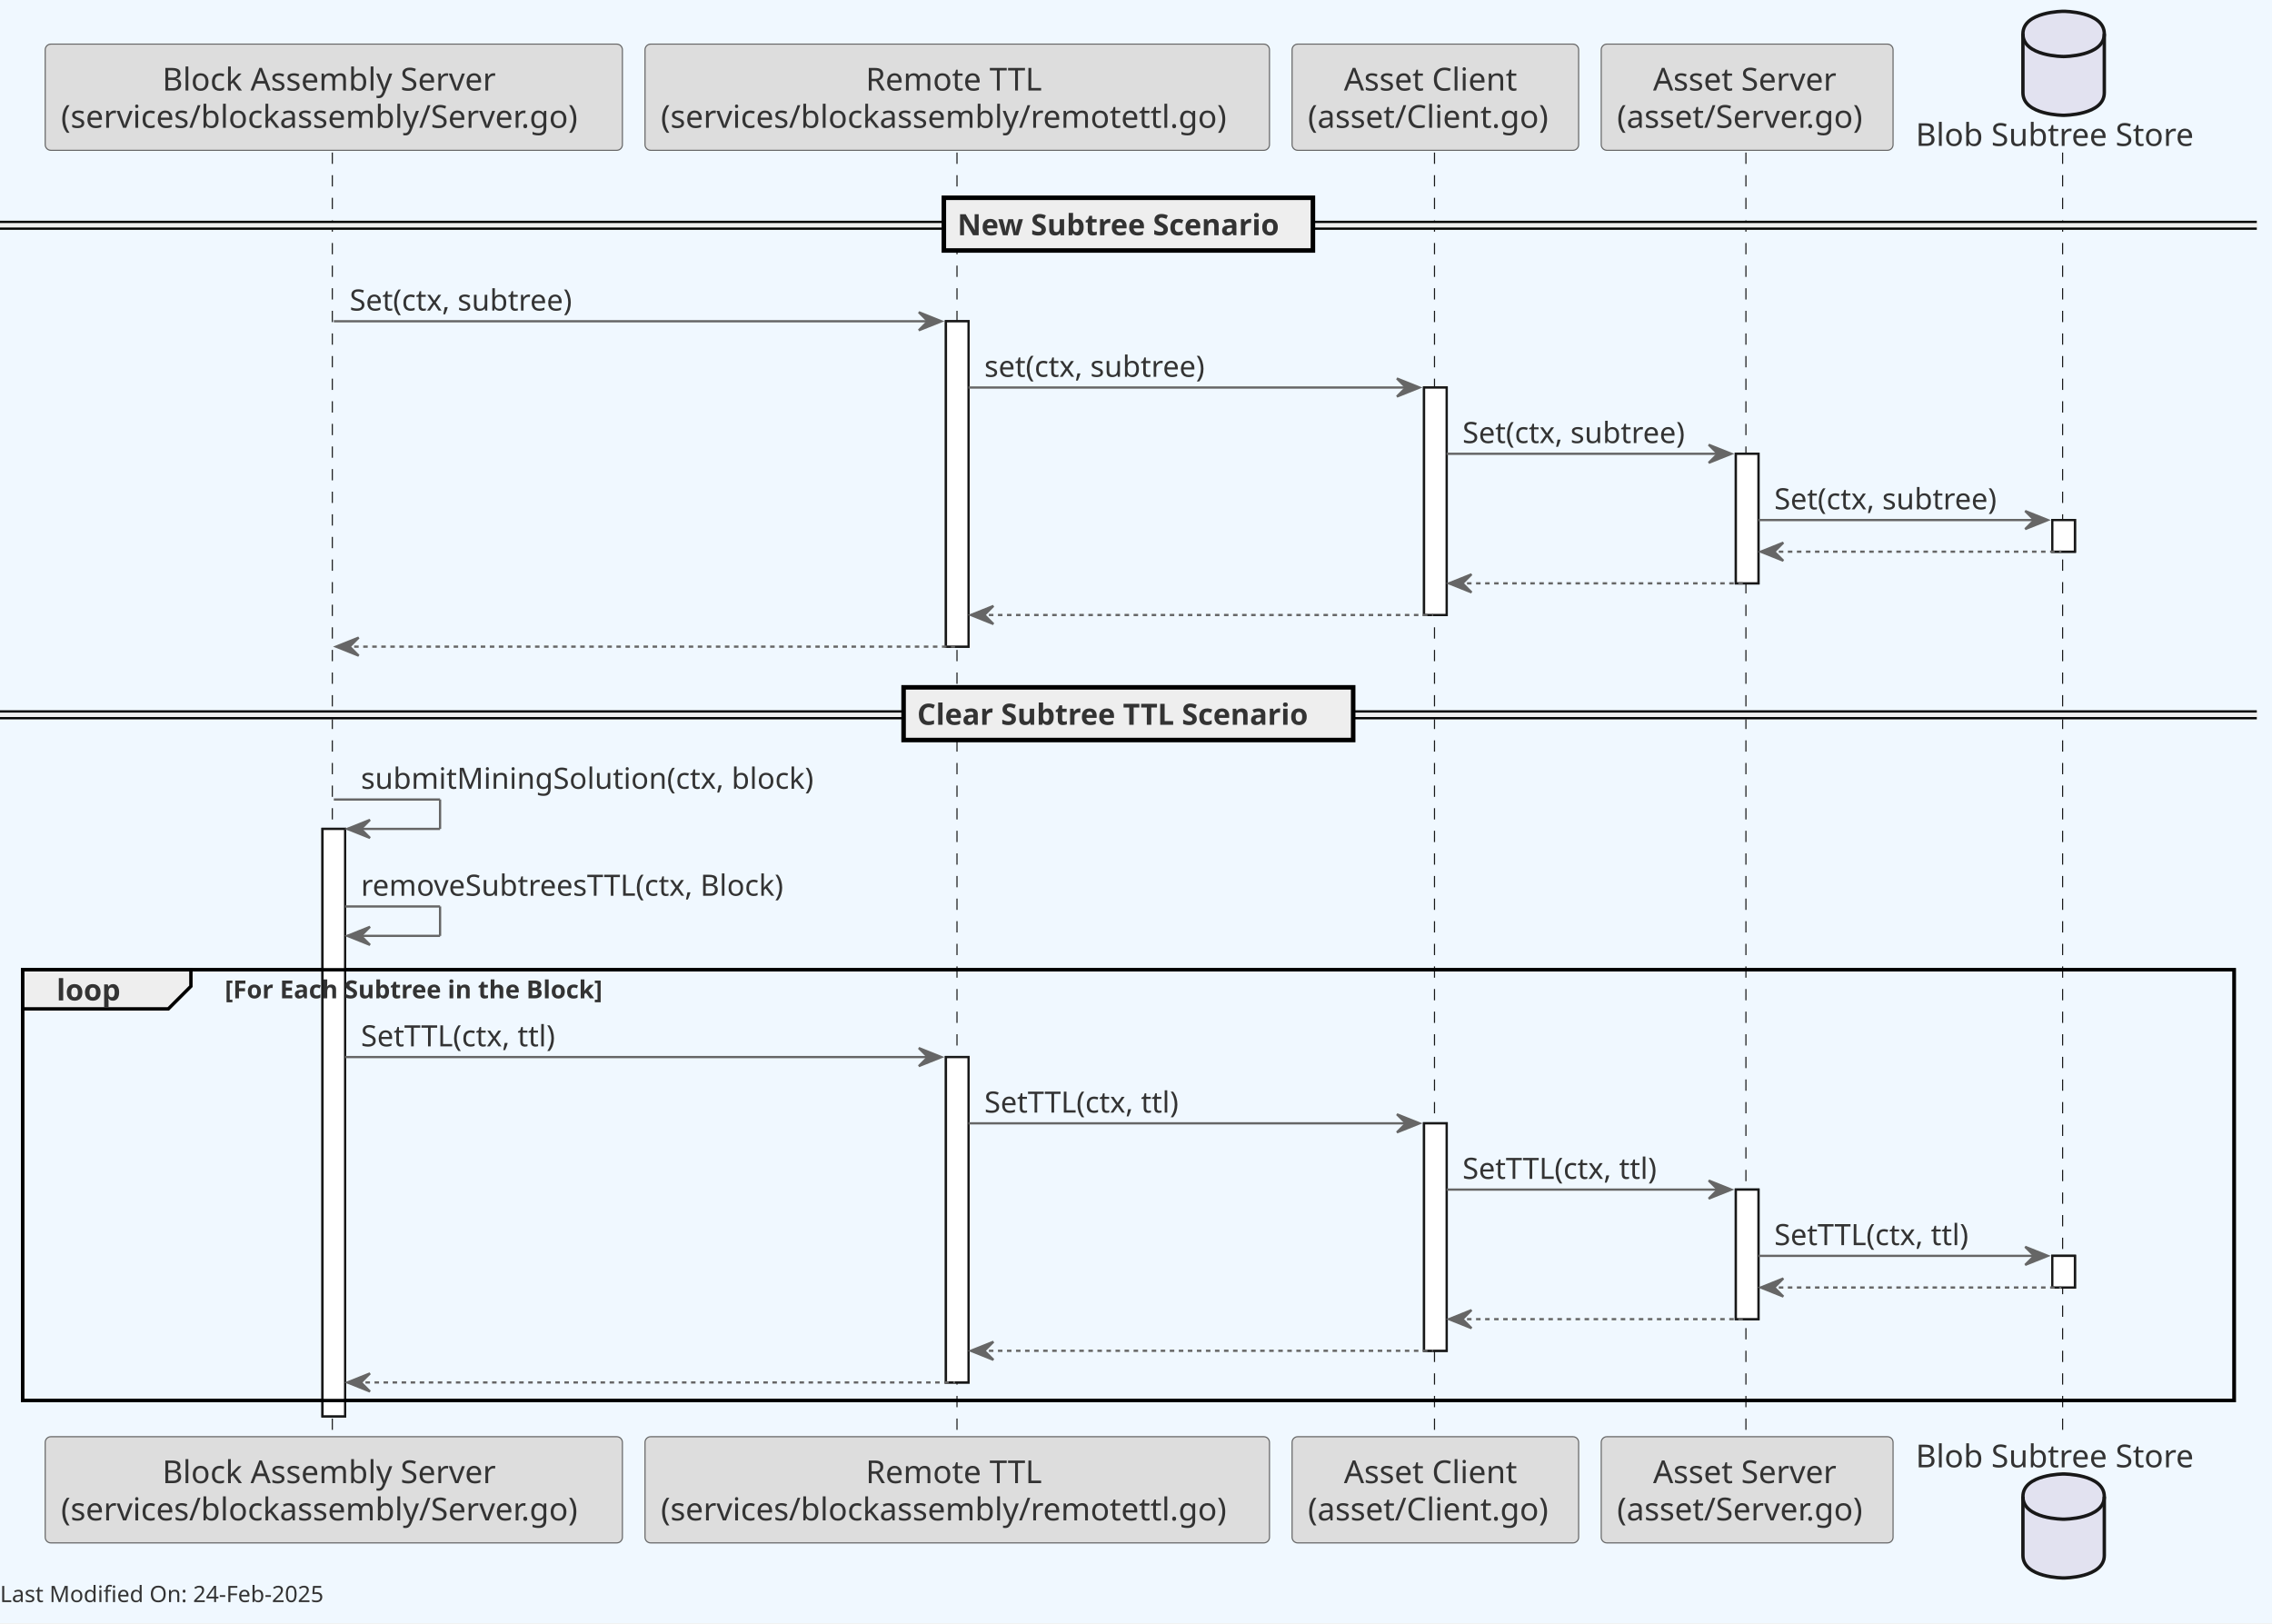
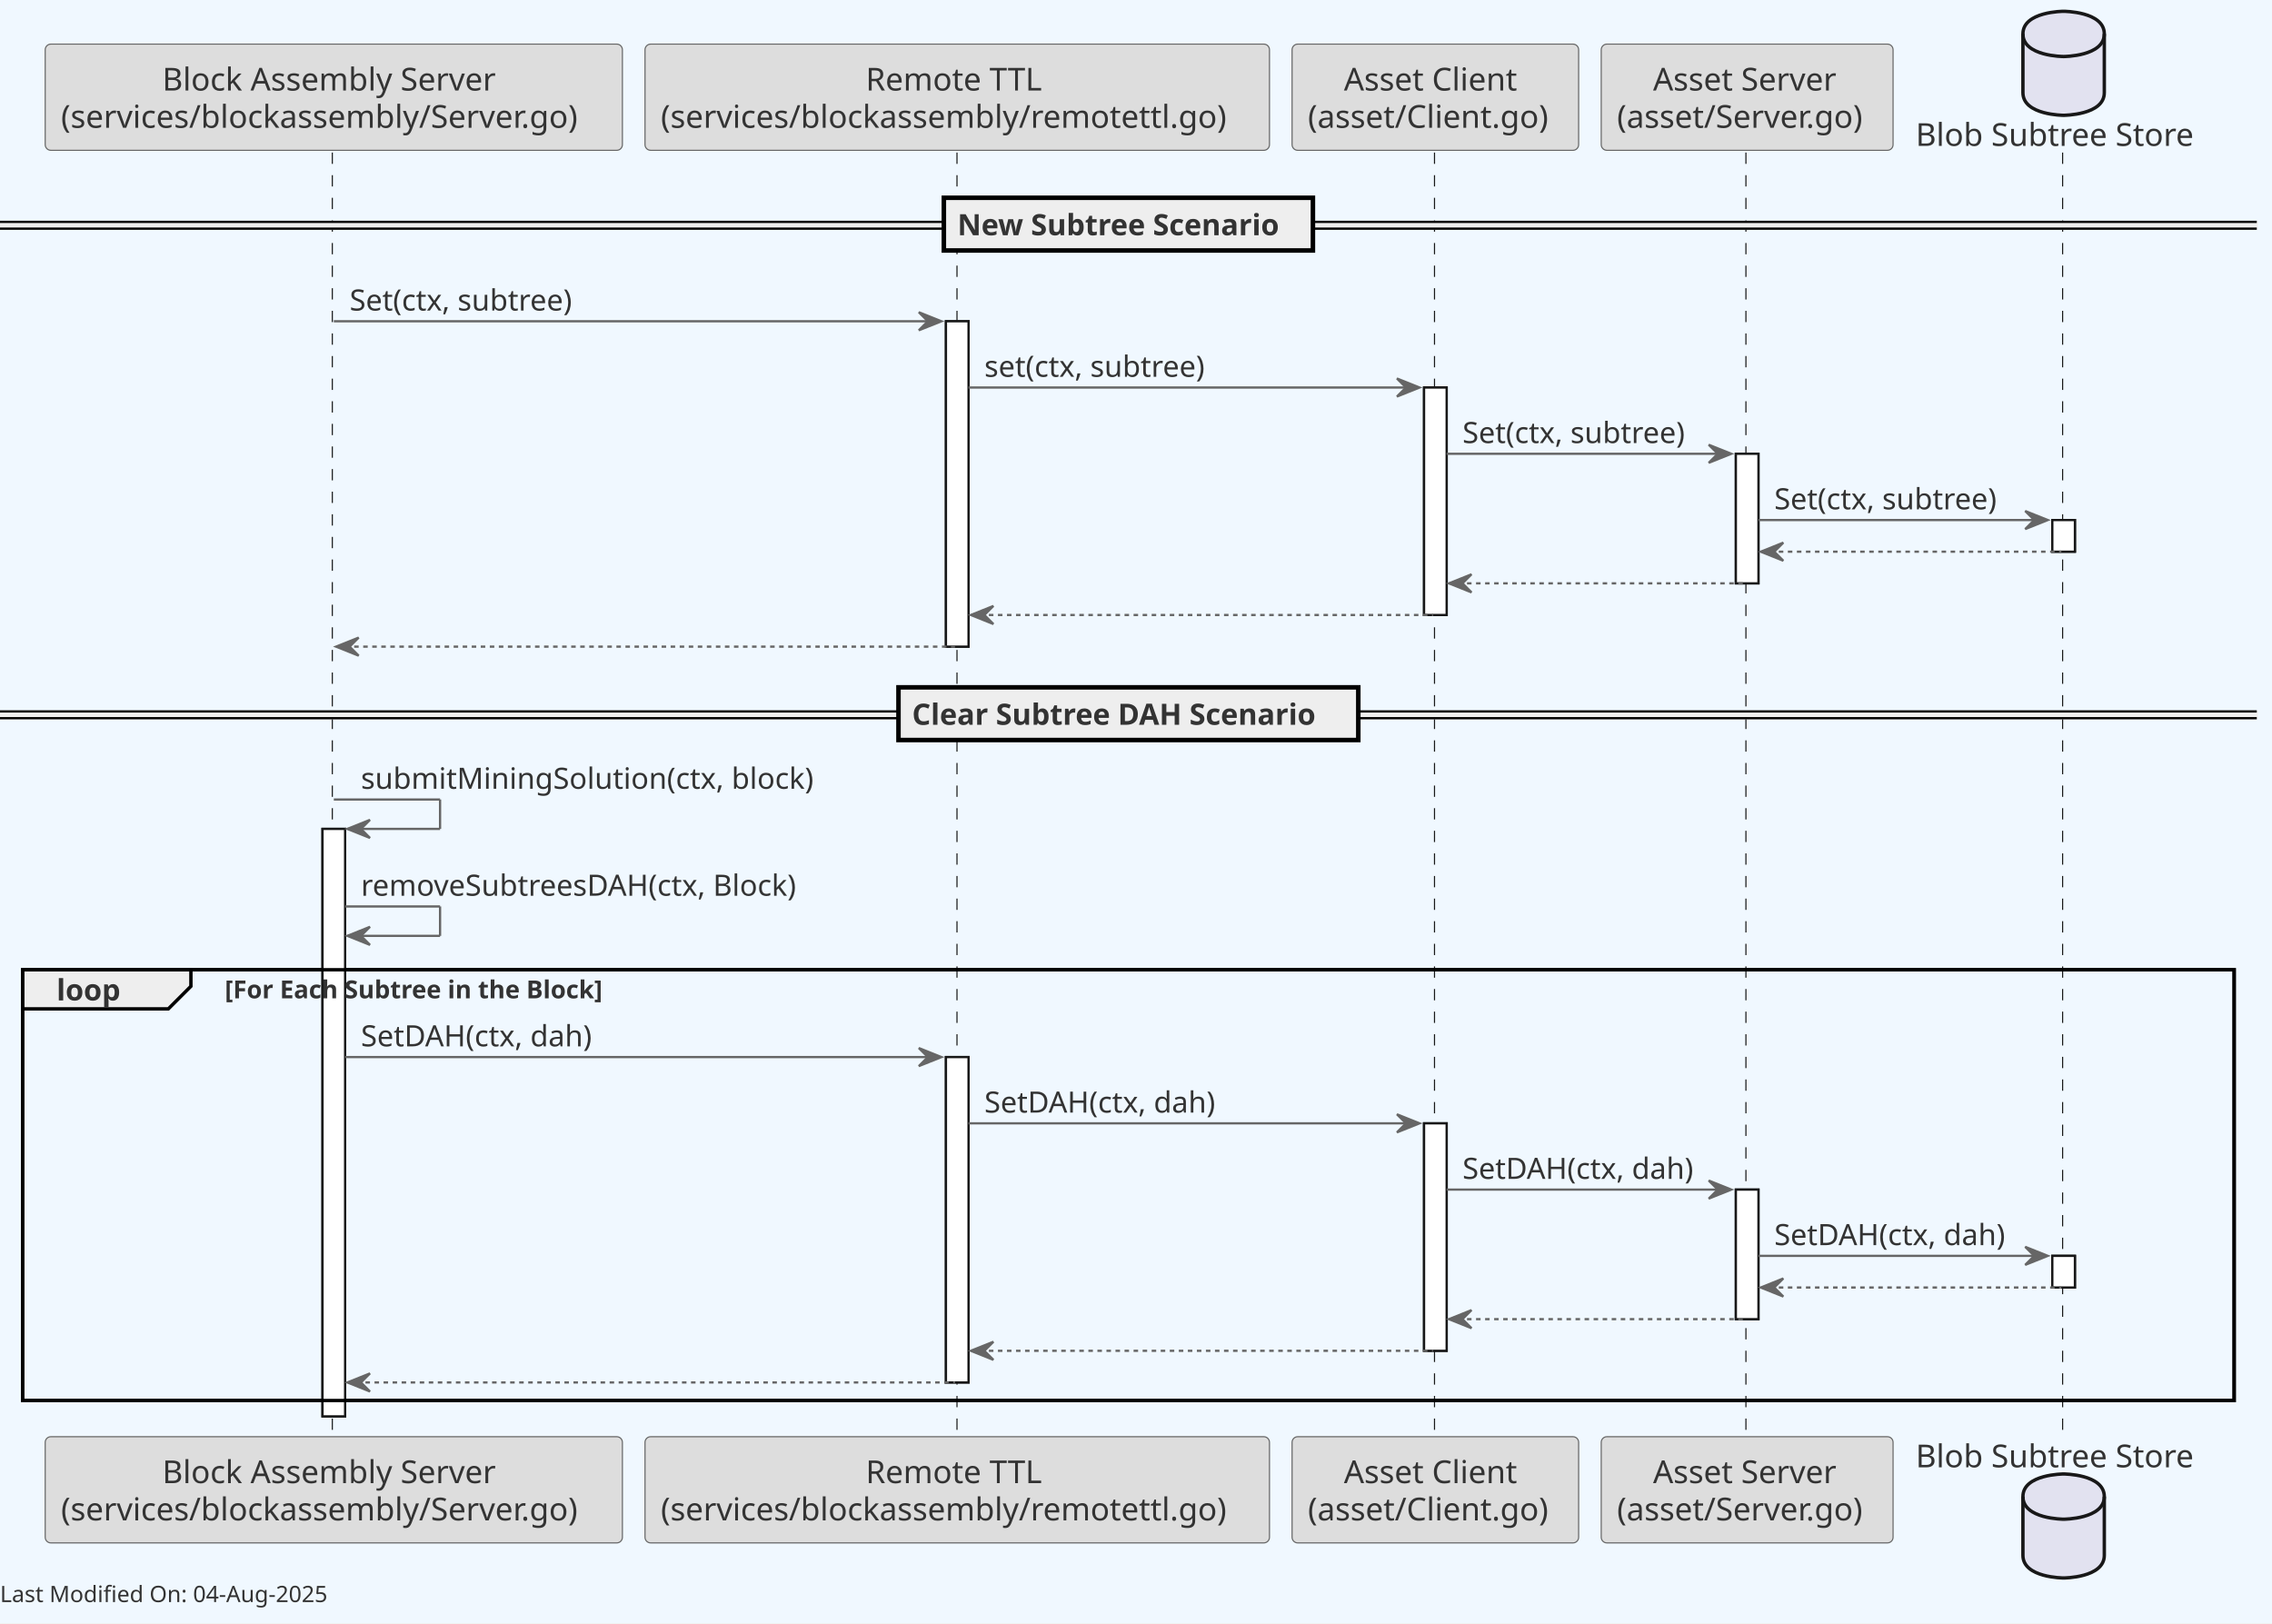
- <svg xmlns="http://www.w3.org/2000/svg" contentStyleType="text/css" height="718" preserveAspectRatio="none" viewBox="0 0 1005 718" width="1005" zoomAndPan="magnify">
-   <path d="m0 0h1005v718h-1005z" fill="#f0f8ff" />
-   <path d="m142.658 366.662h10v259.863h-10z" fill="#fff" stroke="#181818" />
-   <path d="m418.429 142.109h10v143.932h-10z" fill="#fff" stroke="#181818" />
-   <path d="m418.429 467.594h10v143.932h-10z" fill="#fff" stroke="#181818" />
-   <path d="m629.918 171.42h10v100.621h-10z" fill="#fff" stroke="#181818" />
-   <path d="m629.918 496.904h10v100.621h-10z" fill="#fff" stroke="#181818" />
-   <path d="m767.839 200.731h10v57.31h-10z" fill="#fff" stroke="#181818" />
-   <path d="m767.839 526.215h10v57.31h-10z" fill="#fff" stroke="#181818" />
-   <path d="m907.823 230.041h10v14h-10z" fill="#fff" stroke="#181818" />
-   <path d="m907.823 555.525h10v14h-10z" fill="#fff" stroke="#181818" />
-   <path d="m10 428.973h978.263v190.553h-978.263z" fill="none" stroke="#000" stroke-width="1.5" />
-   <path d="m147 67.488v569.037" stroke="#181818" stroke-dasharray="5 5" stroke-width=".5" />
-   <path d="m423.315 67.488v569.037" stroke="#181818" stroke-dasharray="5 5" stroke-width=".5" />
-   <path d="m634.542 67.488v569.037" stroke="#181818" stroke-dasharray="5 5" stroke-width=".5" />
-   <path d="m772.294 67.488v569.037" stroke="#181818" stroke-dasharray="5 5" stroke-width=".5" />
-   <path d="m912.384 67.488v569.037" stroke="#181818" stroke-dasharray="5 5" stroke-width=".5" />
-   <rect fill="#ddd" height="46.977" rx="2.5" stroke="#666" stroke-width=".5" width="255.315" x="20" y="19.512" />
-   <text fill="#333" font-family="sans-serif" font-size="14" lengthAdjust="spacing" textLength="151.731" x="71.793" y="40.047">Block Assembly Server</text>
-   <text fill="#333" font-family="sans-serif" font-size="14" lengthAdjust="spacing" textLength="241.315" x="27" y="56.535">(services/blockassembly/Server.go)</text>
-   <rect fill="#ddd" height="46.977" rx="2.5" stroke="#666" stroke-width=".5" width="255.315" x="20" y="635.525" />
-   <text fill="#333" font-family="sans-serif" font-size="14" lengthAdjust="spacing" textLength="151.731" x="71.793" y="656.061">Block Assembly Server</text>
-   <text fill="#333" font-family="sans-serif" font-size="14" lengthAdjust="spacing" textLength="241.315" x="27" y="672.549">(services/blockassembly/Server.go)</text>
-   <rect fill="#ddd" height="46.977" rx="2.5" stroke="#666" stroke-width=".5" width="276.227" x="285.315" y="19.512" />
-   <text fill="#333" font-family="sans-serif" font-size="14" lengthAdjust="spacing" textLength="80.958" x="382.95" y="40.047">Remote TTL</text>
-   <text fill="#333" font-family="sans-serif" font-size="14" lengthAdjust="spacing" textLength="262.227" x="292.315" y="56.535">(services/blockassembly/remotettl.go)</text>
-   <rect fill="#ddd" height="46.977" rx="2.5" stroke="#666" stroke-width=".5" width="276.227" x="285.315" y="635.525" />
-   <text fill="#333" font-family="sans-serif" font-size="14" lengthAdjust="spacing" textLength="80.958" x="382.95" y="656.061">Remote TTL</text>
-   <text fill="#333" font-family="sans-serif" font-size="14" lengthAdjust="spacing" textLength="262.227" x="292.315" y="672.549">(services/blockassembly/remotettl.go)</text>
-   <rect fill="#ddd" height="46.977" rx="2.5" stroke="#666" stroke-width=".5" width="126.752" x="571.542" y="19.512" />
-   <text fill="#333" font-family="sans-serif" font-size="14" lengthAdjust="spacing" textLength="80.903" x="594.466" y="40.047">Asset Client</text>
-   <text fill="#333" font-family="sans-serif" font-size="14" lengthAdjust="spacing" textLength="112.752" x="578.542" y="56.535">(asset/Client.go)</text>
-   <rect fill="#ddd" height="46.977" rx="2.5" stroke="#666" stroke-width=".5" width="126.752" x="571.542" y="635.525" />
-   <text fill="#333" font-family="sans-serif" font-size="14" lengthAdjust="spacing" textLength="80.903" x="594.466" y="656.061">Asset Client</text>
-   <text fill="#333" font-family="sans-serif" font-size="14" lengthAdjust="spacing" textLength="112.752" x="578.542" y="672.549">(asset/Client.go)</text>
-   <rect fill="#ddd" height="46.977" rx="2.5" stroke="#666" stroke-width=".5" width="129.09" x="708.294" y="19.512" />
-   <text fill="#333" font-family="sans-serif" font-size="14" lengthAdjust="spacing" textLength="83.241" x="731.218" y="40.047">Asset Server</text>
-   <text fill="#333" font-family="sans-serif" font-size="14" lengthAdjust="spacing" textLength="115.09" x="715.294" y="56.535">(asset/Server.go)</text>
-   <rect fill="#ddd" height="46.977" rx="2.5" stroke="#666" stroke-width=".5" width="129.09" x="708.294" y="635.525" />
-   <text fill="#333" font-family="sans-serif" font-size="14" lengthAdjust="spacing" textLength="83.241" x="731.218" y="656.061">Asset Server</text>
-   <text fill="#333" font-family="sans-serif" font-size="14" lengthAdjust="spacing" textLength="115.09" x="715.294" y="672.549">(asset/Server.go)</text>
-   <text fill="#333" font-family="sans-serif" font-size="14" lengthAdjust="spacing" textLength="124.879" x="847.384" y="64.535">Blob Subtree Store</text>
-   <path d="m894.823 15c0-10 18-10 18-10s18 0 18 10v26c0 10-18 10-18 10s-18 0-18-10z" fill="#e2e2f0" stroke="#181818" stroke-width="1.5" />
-   <path d="m894.823 15c0 10 18 10 18 10s18 0 18-10" fill="none" stroke="#181818" stroke-width="1.5" />
-   <text fill="#333" font-family="sans-serif" font-size="14" lengthAdjust="spacing" textLength="124.879" x="847.384" y="649.061">Blob Subtree Store</text>
-   <g stroke="#181818">
-     <path d="m894.823 662.014c0-10 18-10 18-10s18 0 18 10v26c0 10-18 10-18 10s-18 0-18-10z" fill="#e2e2f0" stroke-width="1.5" />
-     <path d="m894.823 662.014c0 10 18 10 18 10s18 0 18-10" fill="none" stroke-width="1.5" />
-     <path d="m142.658 366.662h10v259.863h-10z" fill="#fff" />
-     <path d="m418.429 142.109h10v143.932h-10z" fill="#fff" />
-     <path d="m418.429 467.594h10v143.932h-10z" fill="#fff" />
-     <path d="m629.918 171.42h10v100.621h-10z" fill="#fff" />
-     <path d="m629.918 496.904h10v100.621h-10z" fill="#fff" />
-     <path d="m767.839 200.731h10v57.31h-10z" fill="#fff" />
-     <path d="m767.839 526.215h10v57.31h-10z" fill="#fff" />
-     <path d="m907.823 230.041h10v14h-10z" fill="#fff" />
-     <path d="m907.823 555.525h10v14h-10z" fill="#fff" />
+ <svg xmlns="http://www.w3.org/2000/svg" contentStyleType="text/css" height="718px" preserveAspectRatio="none" style="width:1005px;height:718px;background:#F0F8FF;" version="1.1" viewBox="0 0 1005 718" width="1005px" zoomAndPan="magnify">
+   <defs />
+   <g>
+     <rect fill="#F0F8FF" height="718" style="stroke:none;stroke-width:1.0;" width="1005" x="0" y="0" />
+     <rect fill="#FFFFFF" height="259.863" style="stroke:#181818;stroke-width:1.0;" width="10" x="142.658" y="366.662" />
+     <rect fill="#FFFFFF" height="143.932" style="stroke:#181818;stroke-width:1.0;" width="10" x="418.429" y="142.109" />
+     <rect fill="#FFFFFF" height="143.932" style="stroke:#181818;stroke-width:1.0;" width="10" x="418.429" y="467.594" />
+     <rect fill="#FFFFFF" height="100.621" style="stroke:#181818;stroke-width:1.0;" width="10" x="629.918" y="171.42" />
+     <rect fill="#FFFFFF" height="100.621" style="stroke:#181818;stroke-width:1.0;" width="10" x="629.918" y="496.904" />
+     <rect fill="#FFFFFF" height="57.31" style="stroke:#181818;stroke-width:1.0;" width="10" x="767.839" y="200.731" />
+     <rect fill="#FFFFFF" height="57.31" style="stroke:#181818;stroke-width:1.0;" width="10" x="767.839" y="526.215" />
+     <rect fill="#FFFFFF" height="14" style="stroke:#181818;stroke-width:1.0;" width="10" x="907.823" y="230.041" />
+     <rect fill="#FFFFFF" height="14" style="stroke:#181818;stroke-width:1.0;" width="10" x="907.823" y="555.525" />
+     <rect fill="none" height="190.553" style="stroke:#000000;stroke-width:1.5;" width="978.263" x="10" y="428.973" />
+     <line style="stroke:#181818;stroke-width:0.5;stroke-dasharray:5.0,5.0;" x1="147" x2="147" y1="67.488" y2="636.525" />
+     <line style="stroke:#181818;stroke-width:0.5;stroke-dasharray:5.0,5.0;" x1="423.315" x2="423.315" y1="67.488" y2="636.525" />
+     <line style="stroke:#181818;stroke-width:0.5;stroke-dasharray:5.0,5.0;" x1="634.542" x2="634.542" y1="67.488" y2="636.525" />
+     <line style="stroke:#181818;stroke-width:0.5;stroke-dasharray:5.0,5.0;" x1="772.294" x2="772.294" y1="67.488" y2="636.525" />
+     <line style="stroke:#181818;stroke-width:0.5;stroke-dasharray:5.0,5.0;" x1="912.384" x2="912.384" y1="67.488" y2="636.525" />
+     <rect fill="#DDDDDD" height="46.977" rx="2.5" ry="2.5" style="stroke:#666666;stroke-width:0.5;" width="255.315" x="20" y="19.512" />
+     <text fill="#333333" font-family="sans-serif" font-size="14" lengthAdjust="spacing" textLength="151.731" x="71.793" y="40.047">Block Assembly Server</text>
+     <text fill="#333333" font-family="sans-serif" font-size="14" lengthAdjust="spacing" textLength="241.315" x="27" y="56.535">(services/blockassembly/Server.go)</text>
+     <rect fill="#DDDDDD" height="46.977" rx="2.5" ry="2.5" style="stroke:#666666;stroke-width:0.5;" width="255.315" x="20" y="635.525" />
+     <text fill="#333333" font-family="sans-serif" font-size="14" lengthAdjust="spacing" textLength="151.731" x="71.793" y="656.061">Block Assembly Server</text>
+     <text fill="#333333" font-family="sans-serif" font-size="14" lengthAdjust="spacing" textLength="241.315" x="27" y="672.549">(services/blockassembly/Server.go)</text>
+     <rect fill="#DDDDDD" height="46.977" rx="2.5" ry="2.5" style="stroke:#666666;stroke-width:0.5;" width="276.227" x="285.315" y="19.512" />
+     <text fill="#333333" font-family="sans-serif" font-size="14" lengthAdjust="spacing" textLength="80.958" x="382.95" y="40.047">Remote TTL</text>
+     <text fill="#333333" font-family="sans-serif" font-size="14" lengthAdjust="spacing" textLength="262.227" x="292.315" y="56.535">(services/blockassembly/remotettl.go)</text>
+     <rect fill="#DDDDDD" height="46.977" rx="2.5" ry="2.5" style="stroke:#666666;stroke-width:0.5;" width="276.227" x="285.315" y="635.525" />
+     <text fill="#333333" font-family="sans-serif" font-size="14" lengthAdjust="spacing" textLength="80.958" x="382.95" y="656.061">Remote TTL</text>
+     <text fill="#333333" font-family="sans-serif" font-size="14" lengthAdjust="spacing" textLength="262.227" x="292.315" y="672.549">(services/blockassembly/remotettl.go)</text>
+     <rect fill="#DDDDDD" height="46.977" rx="2.5" ry="2.5" style="stroke:#666666;stroke-width:0.5;" width="126.752" x="571.542" y="19.512" />
+     <text fill="#333333" font-family="sans-serif" font-size="14" lengthAdjust="spacing" textLength="80.903" x="594.466" y="40.047">Asset Client</text>
+     <text fill="#333333" font-family="sans-serif" font-size="14" lengthAdjust="spacing" textLength="112.752" x="578.542" y="56.535">(asset/Client.go)</text>
+     <rect fill="#DDDDDD" height="46.977" rx="2.5" ry="2.5" style="stroke:#666666;stroke-width:0.5;" width="126.752" x="571.542" y="635.525" />
+     <text fill="#333333" font-family="sans-serif" font-size="14" lengthAdjust="spacing" textLength="80.903" x="594.466" y="656.061">Asset Client</text>
+     <text fill="#333333" font-family="sans-serif" font-size="14" lengthAdjust="spacing" textLength="112.752" x="578.542" y="672.549">(asset/Client.go)</text>
+     <rect fill="#DDDDDD" height="46.977" rx="2.5" ry="2.5" style="stroke:#666666;stroke-width:0.5;" width="129.09" x="708.294" y="19.512" />
+     <text fill="#333333" font-family="sans-serif" font-size="14" lengthAdjust="spacing" textLength="83.241" x="731.218" y="40.047">Asset Server</text>
+     <text fill="#333333" font-family="sans-serif" font-size="14" lengthAdjust="spacing" textLength="115.09" x="715.294" y="56.535">(asset/Server.go)</text>
+     <rect fill="#DDDDDD" height="46.977" rx="2.5" ry="2.5" style="stroke:#666666;stroke-width:0.5;" width="129.09" x="708.294" y="635.525" />
+     <text fill="#333333" font-family="sans-serif" font-size="14" lengthAdjust="spacing" textLength="83.241" x="731.218" y="656.061">Asset Server</text>
+     <text fill="#333333" font-family="sans-serif" font-size="14" lengthAdjust="spacing" textLength="115.09" x="715.294" y="672.549">(asset/Server.go)</text>
+     <text fill="#333333" font-family="sans-serif" font-size="14" lengthAdjust="spacing" textLength="124.879" x="847.384" y="64.535">Blob Subtree Store</text>
+     <path d="M894.823,15 C894.823,5 912.823,5 912.823,5 C912.823,5 930.823,5 930.823,15 L930.823,41 C930.823,51 912.823,51 912.823,51 C912.823,51 894.823,51 894.823,41 L894.823,15 " fill="#E2E2F0" style="stroke:#181818;stroke-width:1.5;" />
+     <path d="M894.823,15 C894.823,25 912.823,25 912.823,25 C912.823,25 930.823,25 930.823,15 " fill="none" style="stroke:#181818;stroke-width:1.5;" />
+     <text fill="#333333" font-family="sans-serif" font-size="14" lengthAdjust="spacing" textLength="124.879" x="847.384" y="649.061">Blob Subtree Store</text>
+     <path d="M894.823,662.014 C894.823,652.014 912.823,652.014 912.823,652.014 C912.823,652.014 930.823,652.014 930.823,662.014 L930.823,688.014 C930.823,698.014 912.823,698.014 912.823,698.014 C912.823,698.014 894.823,698.014 894.823,688.014 L894.823,662.014 " fill="#E2E2F0" style="stroke:#181818;stroke-width:1.5;" />
+     <path d="M894.823,662.014 C894.823,672.014 912.823,672.014 912.823,672.014 C912.823,672.014 930.823,672.014 930.823,662.014 " fill="none" style="stroke:#181818;stroke-width:1.5;" />
+     <rect fill="#FFFFFF" height="259.863" style="stroke:#181818;stroke-width:1.0;" width="10" x="142.658" y="366.662" />
+     <rect fill="#FFFFFF" height="143.932" style="stroke:#181818;stroke-width:1.0;" width="10" x="418.429" y="142.109" />
+     <rect fill="#FFFFFF" height="143.932" style="stroke:#181818;stroke-width:1.0;" width="10" x="418.429" y="467.594" />
+     <rect fill="#FFFFFF" height="100.621" style="stroke:#181818;stroke-width:1.0;" width="10" x="629.918" y="171.42" />
+     <rect fill="#FFFFFF" height="100.621" style="stroke:#181818;stroke-width:1.0;" width="10" x="629.918" y="496.904" />
+     <rect fill="#FFFFFF" height="57.31" style="stroke:#181818;stroke-width:1.0;" width="10" x="767.839" y="200.731" />
+     <rect fill="#FFFFFF" height="57.31" style="stroke:#181818;stroke-width:1.0;" width="10" x="767.839" y="526.215" />
+     <rect fill="#FFFFFF" height="14" style="stroke:#181818;stroke-width:1.0;" width="10" x="907.823" y="230.041" />
+     <rect fill="#FFFFFF" height="14" style="stroke:#181818;stroke-width:1.0;" width="10" x="907.823" y="555.525" />
+     <rect fill="#EEEEEE" height="3" style="stroke:#EEEEEE;stroke-width:1.0;" width="998.263" x="0" y="98.144" />
+     <line style="stroke:#000000;stroke-width:1.0;" x1="0" x2="998.263" y1="98.144" y2="98.144" />
+     <line style="stroke:#000000;stroke-width:1.0;" x1="0" x2="998.263" y1="101.144" y2="101.144" />
+     <rect fill="#EEEEEE" height="23.311" style="stroke:#000000;stroke-width:2.0;" width="163.252" x="417.505" y="87.488" />
+     <text fill="#333333" font-family="sans-serif" font-size="13" font-weight="bold" lengthAdjust="spacing" textLength="144.968" x="423.505" y="104.057">New Subtree Scenario</text>
+     <polygon fill="#666666" points="406.429,138.109,416.429,142.109,406.429,146.109,410.429,142.109" style="stroke:#666666;stroke-width:1.0;" />
+     <line style="stroke:#666666;stroke-width:1.0;" x1="147.658" x2="412.429" y1="142.109" y2="142.109" />
+     <text fill="#333333" font-family="sans-serif" font-size="13" lengthAdjust="spacing" textLength="102.826" x="154.658" y="137.367">Set(ctx, subtree)</text>
+     <polygon fill="#666666" points="617.918,167.42,627.918,171.42,617.918,175.42,621.918,171.42" style="stroke:#666666;stroke-width:1.0;" />
+     <line style="stroke:#666666;stroke-width:1.0;" x1="428.429" x2="623.918" y1="171.42" y2="171.42" />
+     <text fill="#333333" font-family="sans-serif" font-size="13" lengthAdjust="spacing" textLength="102.451" x="435.429" y="166.678">set(ctx, subtree)</text>
+     <polygon fill="#666666" points="755.839,196.731,765.839,200.731,755.839,204.731,759.839,200.731" style="stroke:#666666;stroke-width:1.0;" />
+     <line style="stroke:#666666;stroke-width:1.0;" x1="639.918" x2="761.839" y1="200.731" y2="200.731" />
+     <text fill="#333333" font-family="sans-serif" font-size="13" lengthAdjust="spacing" textLength="102.826" x="646.918" y="195.988">Set(ctx, subtree)</text>
+     <polygon fill="#666666" points="895.823,226.041,905.823,230.041,895.823,234.041,899.823,230.041" style="stroke:#666666;stroke-width:1.0;" />
+     <line style="stroke:#666666;stroke-width:1.0;" x1="777.839" x2="901.823" y1="230.041" y2="230.041" />
+     <text fill="#333333" font-family="sans-serif" font-size="13" lengthAdjust="spacing" textLength="102.826" x="784.839" y="225.299">Set(ctx, subtree)</text>
+     <polygon fill="#666666" points="788.839,240.041,778.839,244.041,788.839,248.041,784.839,244.041" style="stroke:#666666;stroke-width:1.0;" />
+     <line style="stroke:#666666;stroke-width:1.0;stroke-dasharray:2.0,2.0;" x1="782.839" x2="911.823" y1="244.041" y2="244.041" />
+     <polygon fill="#666666" points="650.918,254.041,640.918,258.041,650.918,262.041,646.918,258.041" style="stroke:#666666;stroke-width:1.0;" />
+     <line style="stroke:#666666;stroke-width:1.0;stroke-dasharray:2.0,2.0;" x1="644.918" x2="771.839" y1="258.041" y2="258.041" />
+     <polygon fill="#666666" points="439.429,268.041,429.429,272.041,439.429,276.041,435.429,272.041" style="stroke:#666666;stroke-width:1.0;" />
+     <line style="stroke:#666666;stroke-width:1.0;stroke-dasharray:2.0,2.0;" x1="433.429" x2="633.918" y1="272.041" y2="272.041" />
+     <polygon fill="#666666" points="158.658,282.041,148.658,286.041,158.658,290.041,154.658,286.041" style="stroke:#666666;stroke-width:1.0;" />
+     <line style="stroke:#666666;stroke-width:1.0;stroke-dasharray:2.0,2.0;" x1="152.658" x2="422.429" y1="286.041" y2="286.041" />
+     <rect fill="#EEEEEE" height="3" style="stroke:#EEEEEE;stroke-width:1.0;" width="998.263" x="0" y="314.696" />
+     <line style="stroke:#000000;stroke-width:1.0;" x1="0" x2="998.263" y1="314.696" y2="314.696" />
+     <line style="stroke:#000000;stroke-width:1.0;" x1="0" x2="998.263" y1="317.696" y2="317.696" />
+     <rect fill="#EEEEEE" height="23.311" style="stroke:#000000;stroke-width:2.0;" width="203.395" x="397.434" y="304.041" />
+     <text fill="#333333" font-family="sans-serif" font-size="13" font-weight="bold" lengthAdjust="spacing" textLength="185.11" x="403.434" y="320.609">Clear Subtree DAH Scenario</text>
+     <line style="stroke:#666666;stroke-width:1.0;" x1="147.658" x2="194.658" y1="353.662" y2="353.662" />
+     <line style="stroke:#666666;stroke-width:1.0;" x1="194.658" x2="194.658" y1="353.662" y2="366.662" />
+     <line style="stroke:#666666;stroke-width:1.0;" x1="153.658" x2="194.658" y1="366.662" y2="366.662" />
+     <polygon fill="#666666" points="163.658,362.662,153.658,366.662,163.658,370.662,159.658,366.662" style="stroke:#666666;stroke-width:1.0;" />
+     <text fill="#333333" font-family="sans-serif" font-size="13" lengthAdjust="spacing" textLength="208.432" x="159.658" y="348.92">submitMiningSolution(ctx, block)</text>
+     <line style="stroke:#666666;stroke-width:1.0;" x1="152.658" x2="194.658" y1="400.973" y2="400.973" />
+     <line style="stroke:#666666;stroke-width:1.0;" x1="194.658" x2="194.658" y1="400.973" y2="413.973" />
+     <line style="stroke:#666666;stroke-width:1.0;" x1="153.658" x2="194.658" y1="413.973" y2="413.973" />
+     <polygon fill="#666666" points="163.658,409.973,153.658,413.973,163.658,417.973,159.658,413.973" style="stroke:#666666;stroke-width:1.0;" />
+     <text fill="#333333" font-family="sans-serif" font-size="13" lengthAdjust="spacing" textLength="199.113" x="159.658" y="396.231">removeSubtreesDAH(ctx, Block)</text>
+     <path d="M10,428.973 L84.447,428.973 L84.447,436.283 L74.447,446.283 L10,446.283 L10,428.973 " fill="#EEEEEE" style="stroke:#000000;stroke-width:1.5;" />
+     <rect fill="none" height="190.553" style="stroke:#000000;stroke-width:1.5;" width="978.263" x="10" y="428.973" />
+     <text fill="#333333" font-family="sans-serif" font-size="13" font-weight="bold" lengthAdjust="spacing" textLength="29.447" x="25" y="442.541">loop</text>
+     <text fill="#333333" font-family="sans-serif" font-size="11" font-weight="bold" lengthAdjust="spacing" textLength="173.196" x="99.447" y="441.607">[For Each Subtree in the Block]</text>
+     <polygon fill="#666666" points="406.429,463.594,416.429,467.594,406.429,471.594,410.429,467.594" style="stroke:#666666;stroke-width:1.0;" />
+     <line style="stroke:#666666;stroke-width:1.0;" x1="152.658" x2="412.429" y1="467.594" y2="467.594" />
+     <text fill="#333333" font-family="sans-serif" font-size="13" lengthAdjust="spacing" textLength="106.971" x="159.658" y="462.852">SetDAH(ctx, dah)</text>
+     <polygon fill="#666666" points="617.918,492.904,627.918,496.904,617.918,500.904,621.918,496.904" style="stroke:#666666;stroke-width:1.0;" />
+     <line style="stroke:#666666;stroke-width:1.0;" x1="428.429" x2="623.918" y1="496.904" y2="496.904" />
+     <text fill="#333333" font-family="sans-serif" font-size="13" lengthAdjust="spacing" textLength="106.971" x="435.429" y="492.162">SetDAH(ctx, dah)</text>
+     <polygon fill="#666666" points="755.839,522.215,765.839,526.215,755.839,530.215,759.839,526.215" style="stroke:#666666;stroke-width:1.0;" />
+     <line style="stroke:#666666;stroke-width:1.0;" x1="639.918" x2="761.839" y1="526.215" y2="526.215" />
+     <text fill="#333333" font-family="sans-serif" font-size="13" lengthAdjust="spacing" textLength="106.971" x="646.918" y="521.473">SetDAH(ctx, dah)</text>
+     <polygon fill="#666666" points="895.823,551.525,905.823,555.525,895.823,559.525,899.823,555.525" style="stroke:#666666;stroke-width:1.0;" />
+     <line style="stroke:#666666;stroke-width:1.0;" x1="777.839" x2="901.823" y1="555.525" y2="555.525" />
+     <text fill="#333333" font-family="sans-serif" font-size="13" lengthAdjust="spacing" textLength="106.971" x="784.839" y="550.783">SetDAH(ctx, dah)</text>
+     <polygon fill="#666666" points="788.839,565.525,778.839,569.525,788.839,573.525,784.839,569.525" style="stroke:#666666;stroke-width:1.0;" />
+     <line style="stroke:#666666;stroke-width:1.0;stroke-dasharray:2.0,2.0;" x1="782.839" x2="911.823" y1="569.525" y2="569.525" />
+     <polygon fill="#666666" points="650.918,579.525,640.918,583.525,650.918,587.525,646.918,583.525" style="stroke:#666666;stroke-width:1.0;" />
+     <line style="stroke:#666666;stroke-width:1.0;stroke-dasharray:2.0,2.0;" x1="644.918" x2="771.839" y1="583.525" y2="583.525" />
+     <polygon fill="#666666" points="439.429,593.525,429.429,597.525,439.429,601.525,435.429,597.525" style="stroke:#666666;stroke-width:1.0;" />
+     <line style="stroke:#666666;stroke-width:1.0;stroke-dasharray:2.0,2.0;" x1="433.429" x2="633.918" y1="597.525" y2="597.525" />
+     <polygon fill="#666666" points="163.658,607.525,153.658,611.525,163.658,615.525,159.658,611.525" style="stroke:#666666;stroke-width:1.0;" />
+     <line style="stroke:#666666;stroke-width:1.0;stroke-dasharray:2.0,2.0;" x1="157.658" x2="422.429" y1="611.525" y2="611.525" />
+     <text fill="#333333" font-family="sans-serif" font-size="10" lengthAdjust="spacing" textLength="157.549" x="0" y="708.682">Last Modified On: 04-Aug-2025</text>
  </g>
-   <path d="m0 98.144h998.263v3h-998.263z" fill="#eee" stroke="#eee" />
-   <path d="m0 98.144h998.263" stroke="#000" />
-   <path d="m0 101.144h998.263" stroke="#000" />
-   <path d="m417.505 87.488h163.252v23.311h-163.252z" fill="#eee" stroke="#000" stroke-width="2" />
-   <text fill="#333" font-family="sans-serif" font-size="13" font-weight="bold" lengthAdjust="spacing" textLength="144.968" x="423.505" y="104.057">New Subtree Scenario</text>
-   <path d="m406.429 138.109 10 4-10 4 4-4z" fill="#666" stroke="#666" />
-   <path d="m147.658 142.109h264.771" stroke="#666" />
-   <text fill="#333" font-family="sans-serif" font-size="13" lengthAdjust="spacing" textLength="102.826" x="154.658" y="137.367">Set(ctx, subtree)</text>
-   <path d="m617.918 167.42 10 4-10 4 4-4z" fill="#666" stroke="#666" />
-   <path d="m428.429 171.42h195.489" stroke="#666" />
-   <text fill="#333" font-family="sans-serif" font-size="13" lengthAdjust="spacing" textLength="102.451" x="435.429" y="166.678">set(ctx, subtree)</text>
-   <path d="m755.839 196.731 10 4-10 4 4-4z" fill="#666" stroke="#666" />
-   <path d="m639.918 200.731h121.921" stroke="#666" />
-   <text fill="#333" font-family="sans-serif" font-size="13" lengthAdjust="spacing" textLength="102.826" x="646.918" y="195.988">Set(ctx, subtree)</text>
-   <path d="m895.823 226.041 10 4-10 4 4-4z" fill="#666" stroke="#666" />
-   <path d="m777.839 230.041h123.984" stroke="#666" />
-   <text fill="#333" font-family="sans-serif" font-size="13" lengthAdjust="spacing" textLength="102.826" x="784.839" y="225.299">Set(ctx, subtree)</text>
-   <path d="m788.839 240.041-10 4 10 4-4-4z" fill="#666" stroke="#666" />
-   <path d="m782.839 244.041h128.984" stroke="#666" stroke-dasharray="2 2" />
-   <path d="m650.918 254.041-10 4 10 4-4-4z" fill="#666" stroke="#666" />
-   <path d="m644.918 258.041h126.921" stroke="#666" stroke-dasharray="2 2" />
-   <path d="m439.429 268.041-10 4 10 4-4-4z" fill="#666" stroke="#666" />
-   <path d="m433.429 272.041h200.489" stroke="#666" stroke-dasharray="2 2" />
-   <path d="m158.658 282.041-10 4 10 4-4-4z" fill="#666" stroke="#666" />
-   <path d="m152.658 286.041h269.771" stroke="#666" stroke-dasharray="2 2" />
-   <path d="m0 314.696h998.263v3h-998.263z" fill="#eee" stroke="#eee" />
-   <path d="m0 314.696h998.263" stroke="#000" />
-   <path d="m0 317.696h998.263" stroke="#000" />
-   <path d="m399.697 304.041h198.869v23.311h-198.869z" fill="#eee" stroke="#000" stroke-width="2" />
-   <text fill="#333" font-family="sans-serif" font-size="13" font-weight="bold" lengthAdjust="spacing" textLength="180.584" x="405.697" y="320.609">Clear Subtree TTL Scenario</text>
-   <path d="m147.658 353.662h47" stroke="#666" />
-   <path d="m194.658 353.662v13" stroke="#666" />
-   <path d="m153.658 366.662h41" stroke="#666" />
-   <path d="m163.658 362.662-10 4 10 4-4-4z" fill="#666" stroke="#666" />
-   <text fill="#333" font-family="sans-serif" font-size="13" lengthAdjust="spacing" textLength="208.432" x="159.658" y="348.92">submitMiningSolution(ctx, block)</text>
-   <path d="m152.658 400.973h42" stroke="#666" />
-   <path d="m194.658 400.973v13" stroke="#666" />
-   <path d="m153.658 413.973h41" stroke="#666" />
-   <path d="m163.658 409.973-10 4 10 4-4-4z" fill="#666" stroke="#666" />
-   <text fill="#333" font-family="sans-serif" font-size="13" lengthAdjust="spacing" textLength="194.226" x="159.658" y="396.231">removeSubtreesTTL(ctx, Block)</text>
-   <path d="m10 428.973h74.447v7.311l-10 10h-64.447z" fill="#eee" stroke="#000" stroke-width="1.5" />
-   <path d="m10 428.973h978.263v190.553h-978.263z" fill="none" stroke="#000" stroke-width="1.5" />
-   <text fill="#333" font-family="sans-serif" font-size="13" font-weight="bold" lengthAdjust="spacing" textLength="29.447" x="25" y="442.541">loop</text>
-   <text fill="#333" font-family="sans-serif" font-size="11" font-weight="bold" lengthAdjust="spacing" textLength="173.196" x="99.447" y="441.607">[For Each Subtree in the Block]</text>
-   <path d="m406.429 463.594 10 4-10 4 4-4z" fill="#666" stroke="#666" />
-   <path d="m152.658 467.594h259.771" stroke="#666" />
-   <text fill="#333" font-family="sans-serif" font-size="13" lengthAdjust="spacing" textLength="92.136" x="159.658" y="462.852">SetTTL(ctx, ttl)</text>
-   <path d="m617.918 492.904 10 4-10 4 4-4z" fill="#666" stroke="#666" />
-   <path d="m428.429 496.904h195.489" stroke="#666" />
-   <text fill="#333" font-family="sans-serif" font-size="13" lengthAdjust="spacing" textLength="92.136" x="435.429" y="492.162">SetTTL(ctx, ttl)</text>
-   <path d="m755.839 522.215 10 4-10 4 4-4z" fill="#666" stroke="#666" />
-   <path d="m639.918 526.215h121.921" stroke="#666" />
-   <text fill="#333" font-family="sans-serif" font-size="13" lengthAdjust="spacing" textLength="92.136" x="646.918" y="521.473">SetTTL(ctx, ttl)</text>
-   <path d="m895.823 551.525 10 4-10 4 4-4z" fill="#666" stroke="#666" />
-   <path d="m777.839 555.525h123.984" stroke="#666" />
-   <text fill="#333" font-family="sans-serif" font-size="13" lengthAdjust="spacing" textLength="92.136" x="784.839" y="550.783">SetTTL(ctx, ttl)</text>
-   <path d="m788.839 565.525-10 4 10 4-4-4z" fill="#666" stroke="#666" />
-   <path d="m782.839 569.525h128.984" stroke="#666" stroke-dasharray="2 2" />
-   <path d="m650.918 579.525-10 4 10 4-4-4z" fill="#666" stroke="#666" />
-   <path d="m644.918 583.525h126.921" stroke="#666" stroke-dasharray="2 2" />
-   <path d="m439.429 593.525-10 4 10 4-4-4z" fill="#666" stroke="#666" />
-   <path d="m433.429 597.525h200.489" stroke="#666" stroke-dasharray="2 2" />
-   <path d="m163.658 607.525-10 4 10 4-4-4z" fill="#666" stroke="#666" />
-   <path d="m157.658 611.525h264.771" stroke="#666" stroke-dasharray="2 2" />
-   <text fill="#333" font-family="sans-serif" font-size="10" lengthAdjust="spacing" textLength="155.435" y="708.682">Last Modified On: 24-Feb-2025</text>
</svg>
